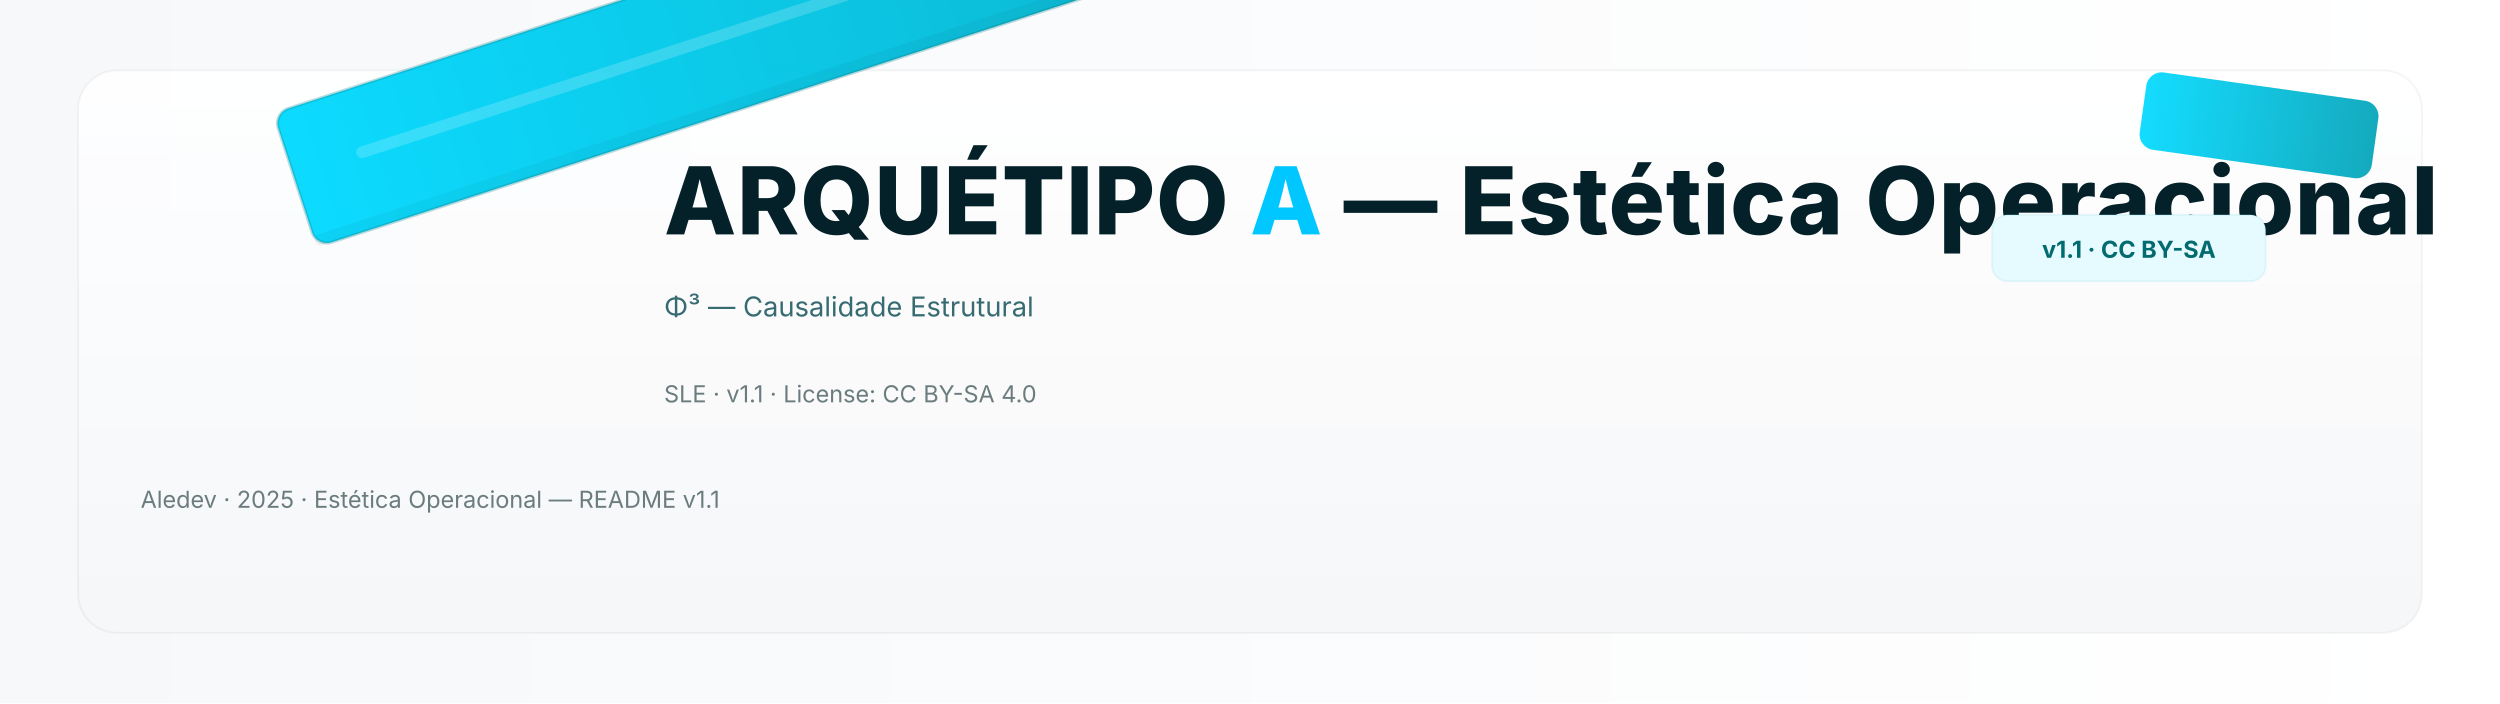
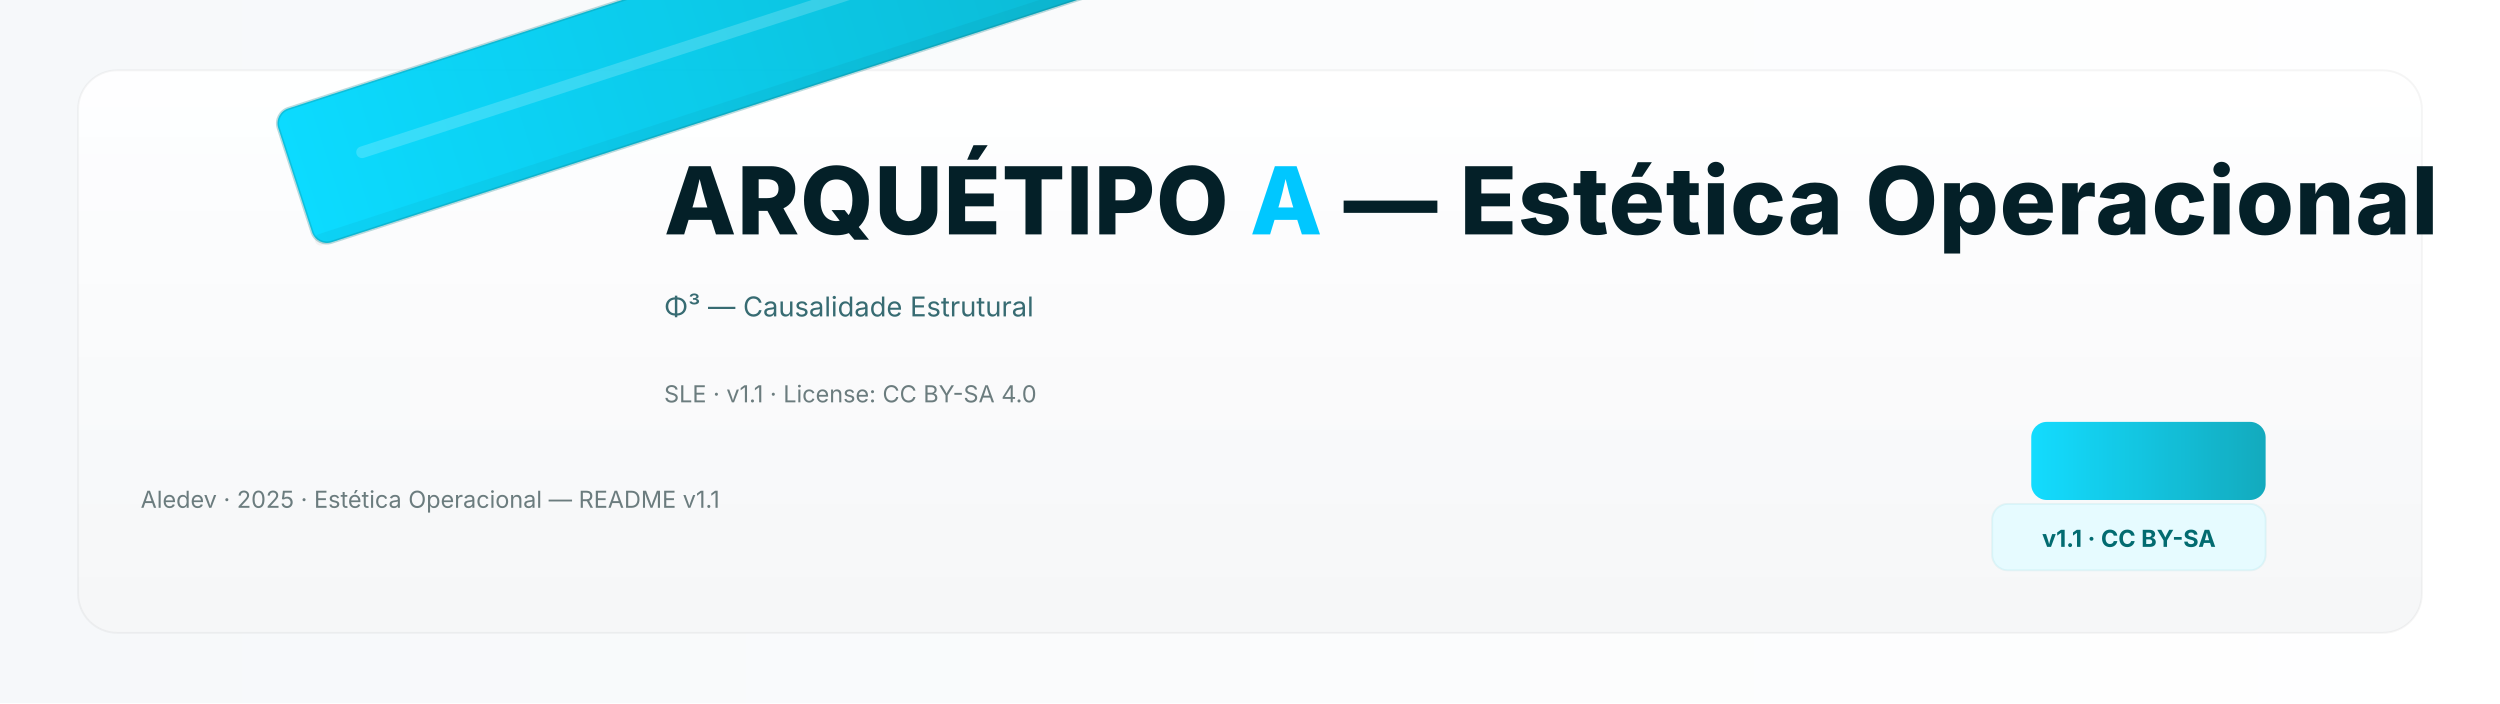
<svg xmlns="http://www.w3.org/2000/svg" width="1280" height="360" viewBox="0 0 1280 360" role="img" aria-label="ARQUÉTIPO A — Estética Operacional. Φ³ — Causalidade Estrutural">
  <defs>
    <linearGradient id="bgGrad" x1="0" x2="1">
      <stop offset="0%" stop-color="#f6f8fa" />
      <stop offset="100%" stop-color="#ffffff" />
    </linearGradient>
    <linearGradient id="bladeGrad" x1="0" x2="1">
      <stop offset="0%" stop-color="#00d9ff" />
      <stop offset="100%" stop-color="#00a3b8" />
    </linearGradient>
    <linearGradient id="panelLight" x1="0" x2="0" y1="0" y2="1">
      <stop offset="0%" stop-color="rgba(255,255,255,0.92)" />
      <stop offset="100%" stop-color="rgba(245,246,247,0.95)" />
    </linearGradient>
    <style type="text/css">
      .panel { rx: 18; }
      .title { font-family: Inter, "Segoe UI", system-ui, -apple-system, "Helvetica Neue", Arial; font-weight:800; font-size:48px; fill:#042028; letter-spacing:0.5px; }
      .subtitle { font-family: Inter, "Segoe UI", system-ui; font-size:14px; fill:#376b72; }
      .meta { font-family: Inter, "Segoe UI", system-ui; font-size:12px; fill:#6b7c7e; }
      .blade { opacity:0.95; }
      .accentBox { fill:#00b3c4; opacity:0.95; }
    </style>
  </defs>
  <rect x="0" y="0" width="1280" height="360" fill="url(#bgGrad)" />
  <g transform="translate(40,36)">
    <rect x="0" y="0" width="1200" height="288" rx="20" fill="url(#panelLight)" stroke="rgba(10,20,22,0.04)" stroke-width="1" />
    <rect x="0" y="0" width="1200" height="288" rx="20" fill="rgba(255,255,255,0.02)" />
  </g>
  <g transform="translate(140,58) rotate(-18 0 0)">
    <rect x="0" y="0" width="680" height="72" rx="8" fill="url(#bladeGrad)" class="blade" stroke="rgba(0,118,130,0.28)" stroke-width="1.6" />
    <rect x="34" y="30" width="612" height="6" rx="3" fill="rgba(255,255,255,0.18)" />
    <rect x="0" y="66" width="680" height="6" rx="3" fill="rgba(0,0,0,0.04)" />
  </g>
  <g transform="translate(340,120)">
    <text x="0" y="0" class="title">ARQUÉTIPO <tspan fill="#00c7ff">A</tspan> — Estética Operacional</text>
    <text x="0" y="42" class="subtitle">Φ³ — Causalidade Estrutural</text>
    <text x="0" y="86" class="meta">SLE · v1.1 · License: CC BY-SA 4.0</text>
  </g>
-   <g transform="translate(1020,110)">
+   <g transform="translate(1020,258)">
    <rect x="0" y="0" width="140" height="34" rx="8" fill="#e6fbff" stroke="rgba(0,163,184,0.08)" />
    <text x="70" y="22" text-anchor="middle" font-family="Inter, system-ui, Arial" font-size="12" fill="#026b70" font-weight="700">v1.1 · CC BY-SA</text>
-   </g>
-   <g transform="translate(1100,36) rotate(8)">
-     <rect x="0" y="0" width="120" height="40" rx="8" fill="url(#bladeGrad)" opacity="0.92" />
+     <rect x="20" y="-42" width="120" height="40" rx="8" fill="url(#bladeGrad)" opacity="0.92" />
  </g>
  <g transform="translate(72,260)">
    <text x="0" y="0" class="meta">Aledev · 2025 · Estética Operacional — README v1.1</text>
  </g>
  <rect x="8" y="8" width="1264" height="344" fill="none" />
</svg>
